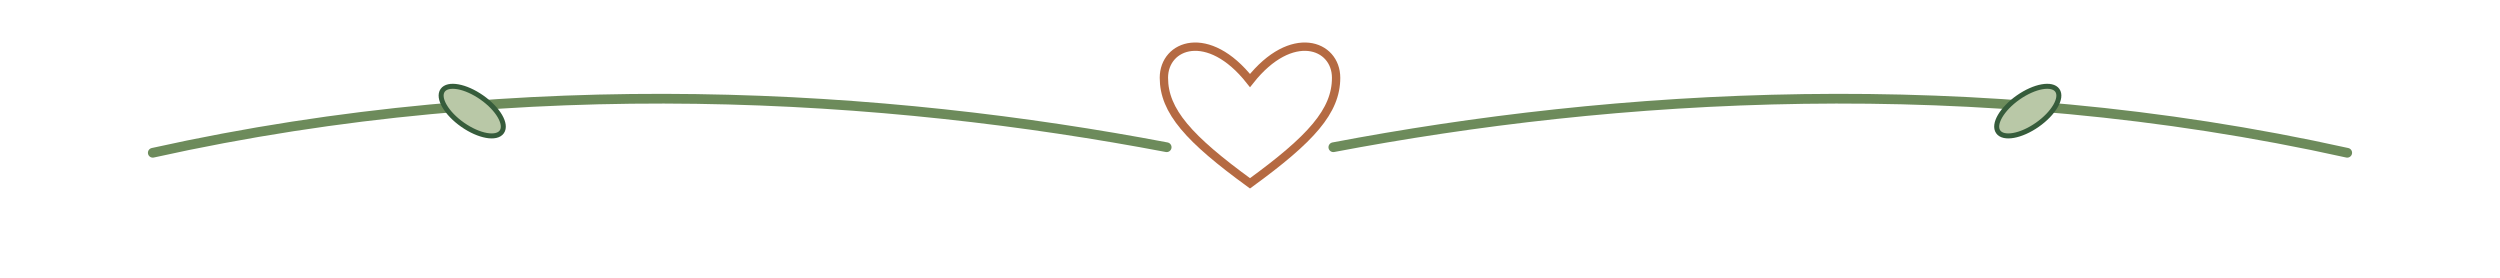
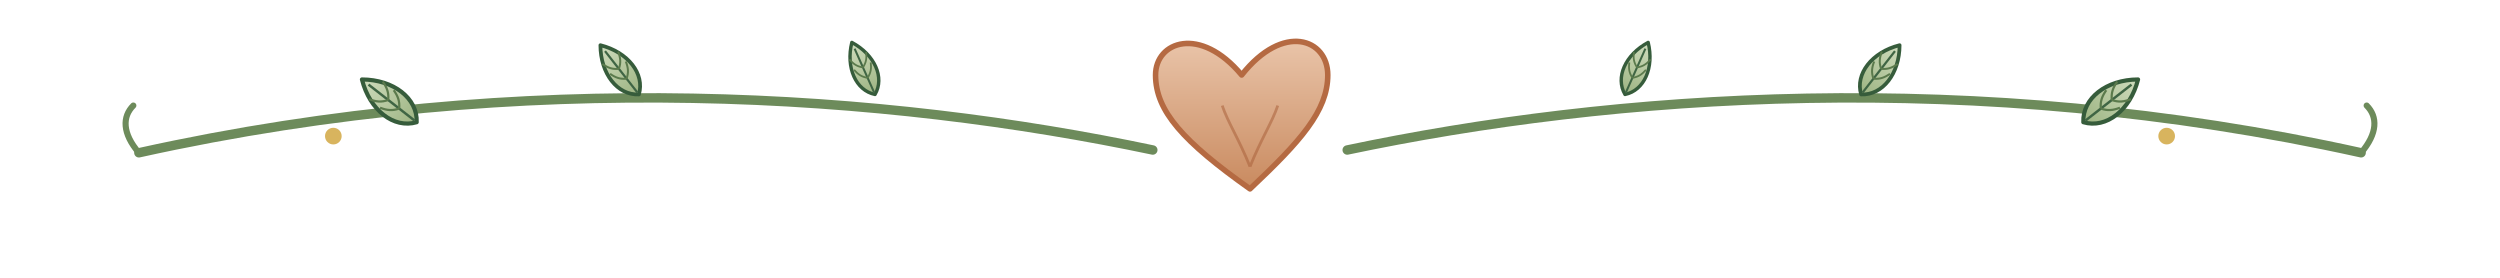
- <svg xmlns="http://www.w3.org/2000/svg" viewBox="0 0 900 100" preserveAspectRatio="xMidYMid meet">
+ <svg xmlns="http://www.w3.org/2000/svg" viewBox="0 0 900 100" preserveAspectRatio="xMidYMid meet" role="img" aria-labelledby="dhvTitle">
  <defs>
-     <style>.l{fill:none;stroke:#6d8b5b;stroke-width:3.5;stroke-linecap:round}.f{fill:#b9c8a7;stroke:#365c3b;stroke-width:1.8}.h{fill:none;stroke:#b56a42;stroke-width:3}</style>
+     <linearGradient id="hvLeaf" x1="0" y1="0" x2="0" y2="1">
+       <stop offset="0" stop-color="#cfdcbd" />
+       <stop offset="1" stop-color="#9db482" />
+     </linearGradient>
+     <linearGradient id="hvHeart" x1="0" y1="0" x2="0" y2="1">
+       <stop offset="0" stop-color="#e9c4a9" />
+       <stop offset="1" stop-color="#c98a5f" />
+     </linearGradient>
+     <g id="hvLeaf1">
+       <path d="M0 0 C7 -5 7 -16 0 -25 C-7 -16 -7 -5 0 0 Z" fill="url(#hvLeaf)" stroke="#365c3b" stroke-width="1.5" stroke-linejoin="round" />
+       <path d="M0 -1 L0 -22" fill="none" stroke="#3f6544" stroke-width="0.9" />
+       <path d="M0 -8 C2.2 -9.4 3.2 -11 4 -13.6 M0 -13 C2.2 -14.4 3.2 -16 4 -18.6 M0 -8 C-2.2 -9.4 -3.2 -11 -4 -13.6 M0 -13 C-2.2 -14.4 -3.2 -16 -4 -18.6" fill="none" stroke="#5b7a4c" stroke-width="0.8" />
+     </g>
  </defs>
-   <path class="l" d="M55 55C190 25 320 34 420 53M480 53C580 34 710 25 845 55" />
-   <path class="h" d="M450 66c-22-16-31-26-31-38 0-12 16-18 31 1 15-19 31-13 31-1 0 12-9 22-31 38z" />
-   <ellipse class="f" cx="170" cy="40" rx="6" ry="13" transform="rotate(-55 170 40)" />
-   <ellipse class="f" cx="730" cy="40" rx="6" ry="13" transform="rotate(55 730 40)" />
+   <path d="M50 55 C190 24 320 34 415 54" fill="none" stroke="#6d8b5b" stroke-width="3.4" stroke-linecap="round" />
+   <path d="M485 54 C580 34 710 24 850 55" fill="none" stroke="#6d8b5b" stroke-width="3.4" stroke-linecap="round" />
+   <path d="M50 55 C44 48 44 42 48 38" fill="none" stroke="#6d8b5b" stroke-width="2.2" stroke-linecap="round" />
+   <path d="M850 55 C856 48 856 42 852 38" fill="none" stroke="#6d8b5b" stroke-width="2.2" stroke-linecap="round" />
+   <use href="#hvLeaf1" transform="translate(150 44) rotate(-52) scale(1)" />
+   <use href="#hvLeaf1" transform="translate(230 34) rotate(-38) scale(0.9)" />
+   <use href="#hvLeaf1" transform="translate(315 34) rotate(-24) scale(0.82)" />
+   <use href="#hvLeaf1" transform="translate(750 44) rotate(52) scale(1)" />
+   <use href="#hvLeaf1" transform="translate(670 34) rotate(38) scale(0.9)" />
+   <use href="#hvLeaf1" transform="translate(585 34) rotate(24) scale(0.82)" />
+   <circle cx="120" cy="49" r="3" fill="#d8b45e" />
+   <circle cx="780" cy="49" r="3" fill="#d8b45e" />
+   <path d="M450 68 C426 51 416 40 416 27 C416 15 432 9 447 27 C462 8 478 14 478 27 C478 40 468 51 450 68 Z" fill="url(#hvHeart)" stroke="#b56a42" stroke-width="2" stroke-linejoin="round" />
+   <path d="M450 60 C446 50 442 44 440 38 M450 60 C454 50 458 44 460 38" fill="none" stroke="#a9603a" stroke-width="1" opacity="0.55" />
</svg>
